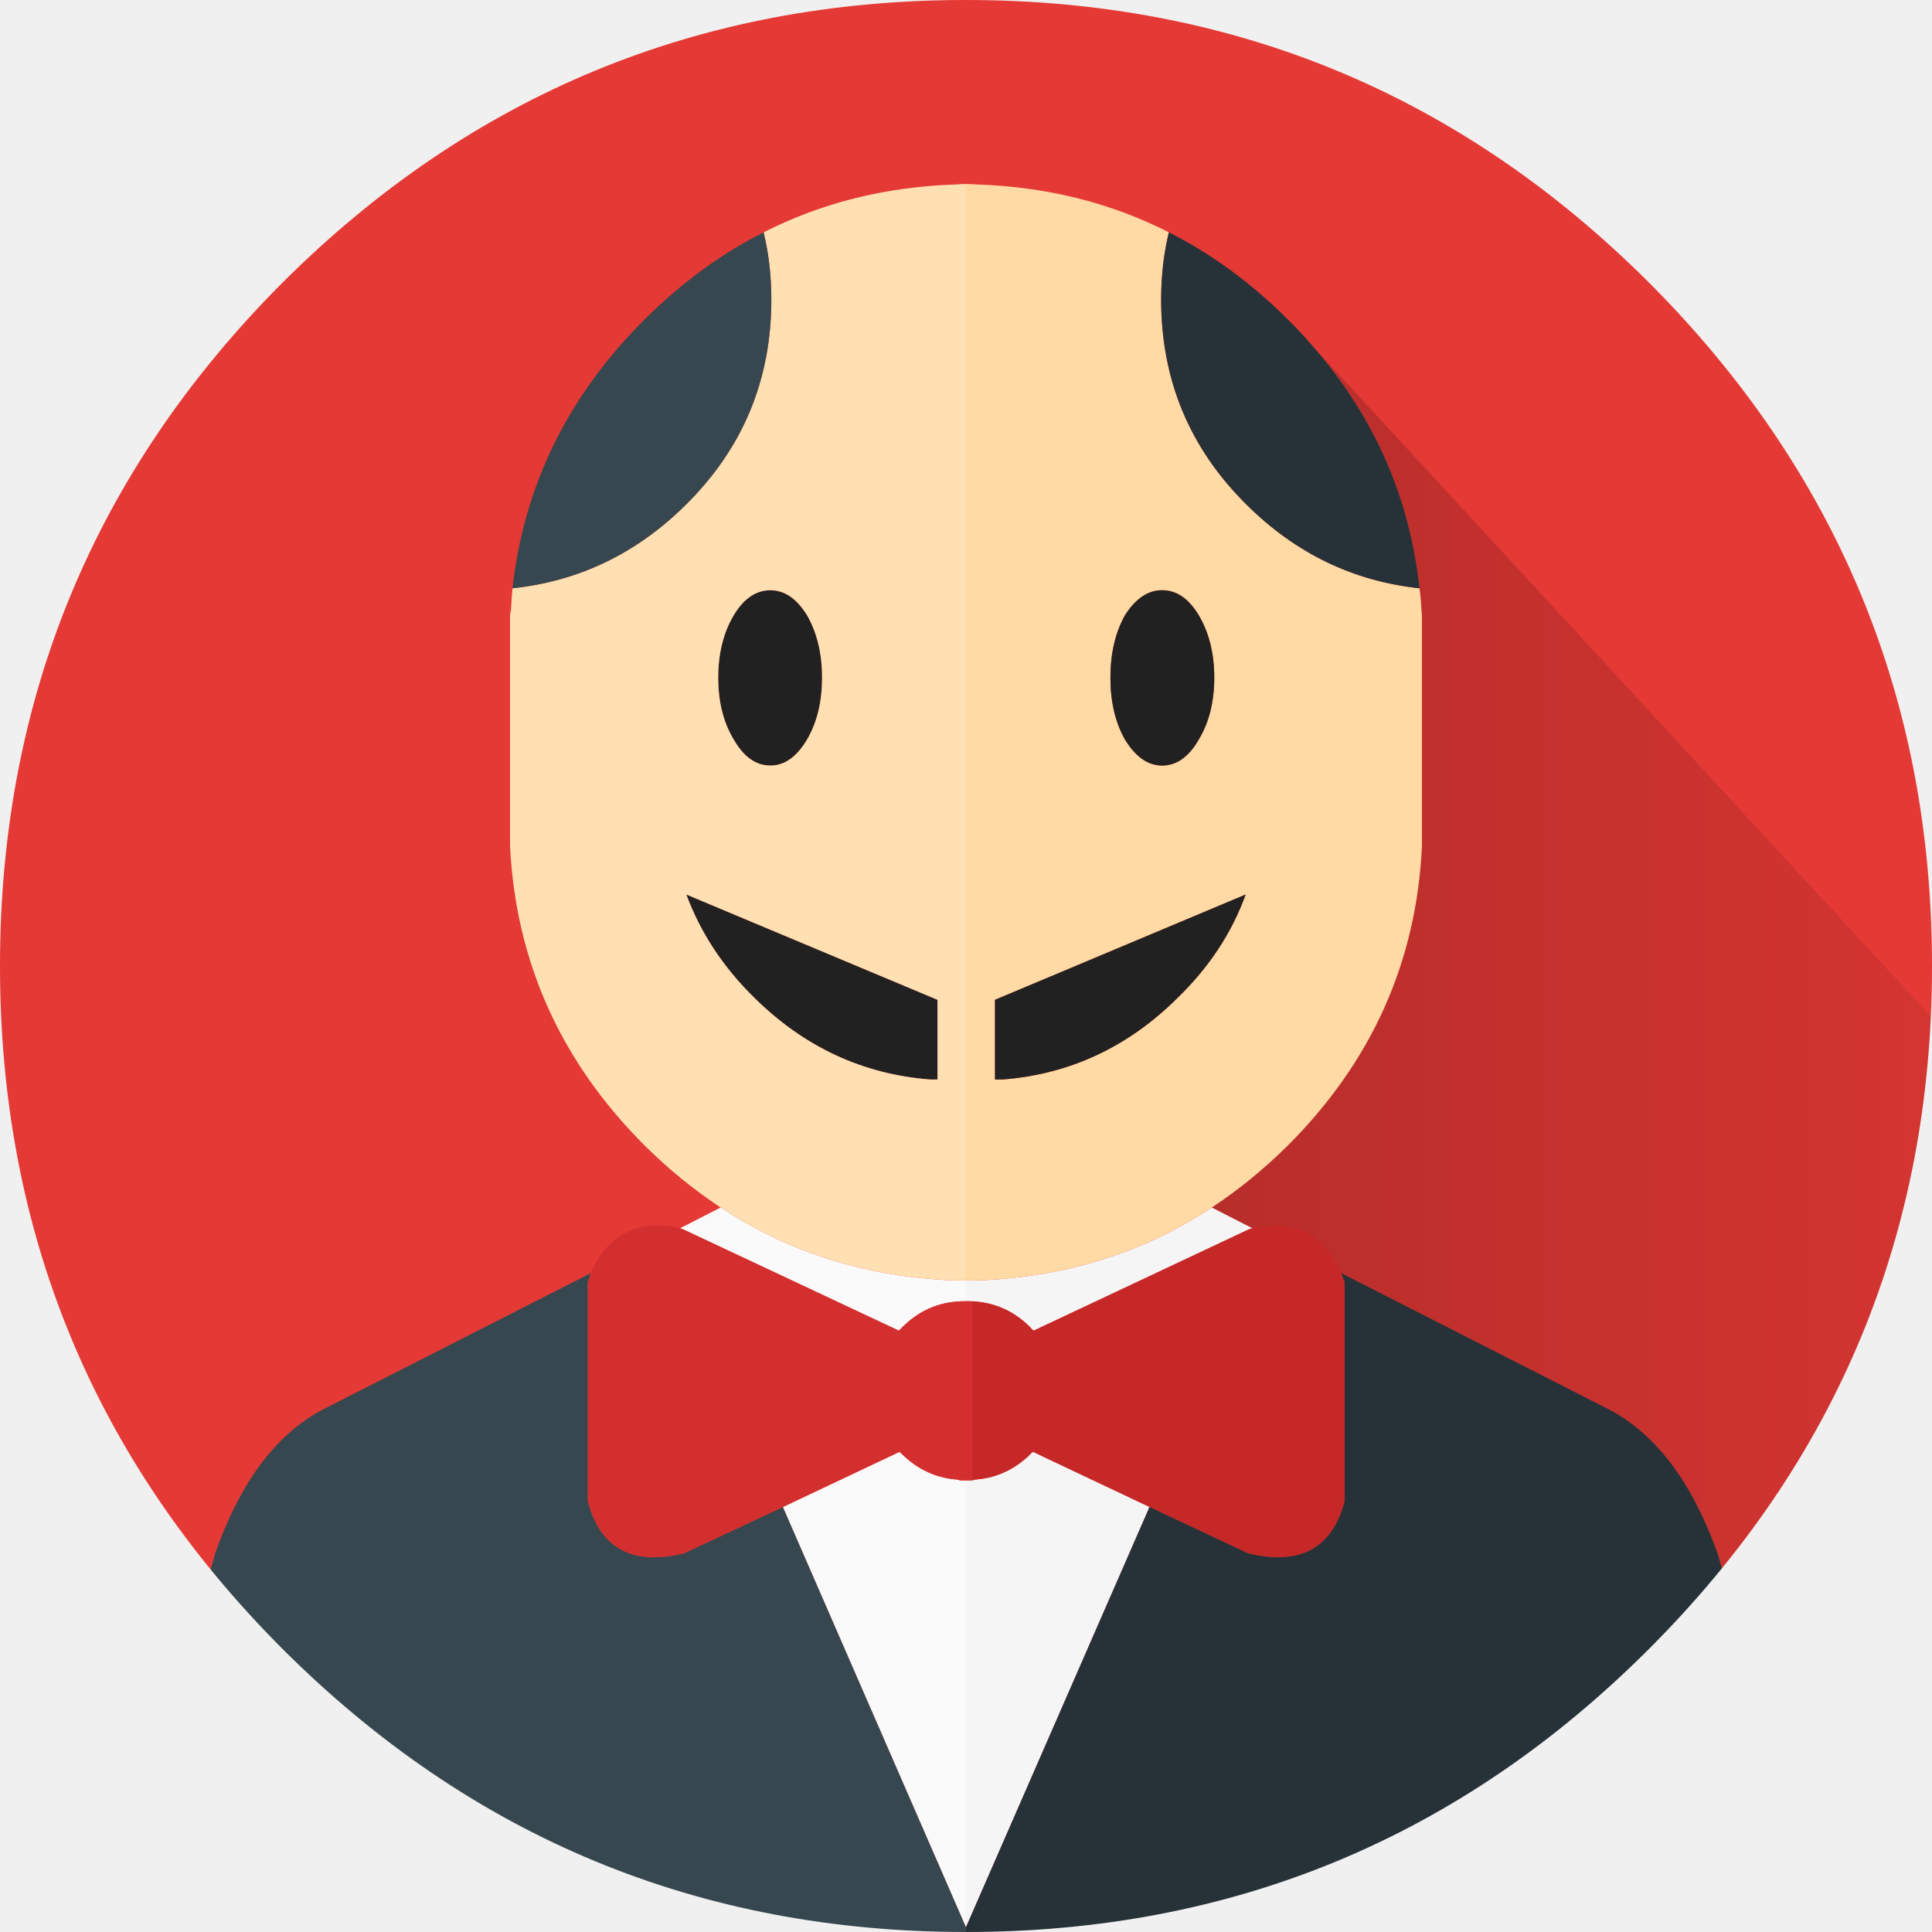
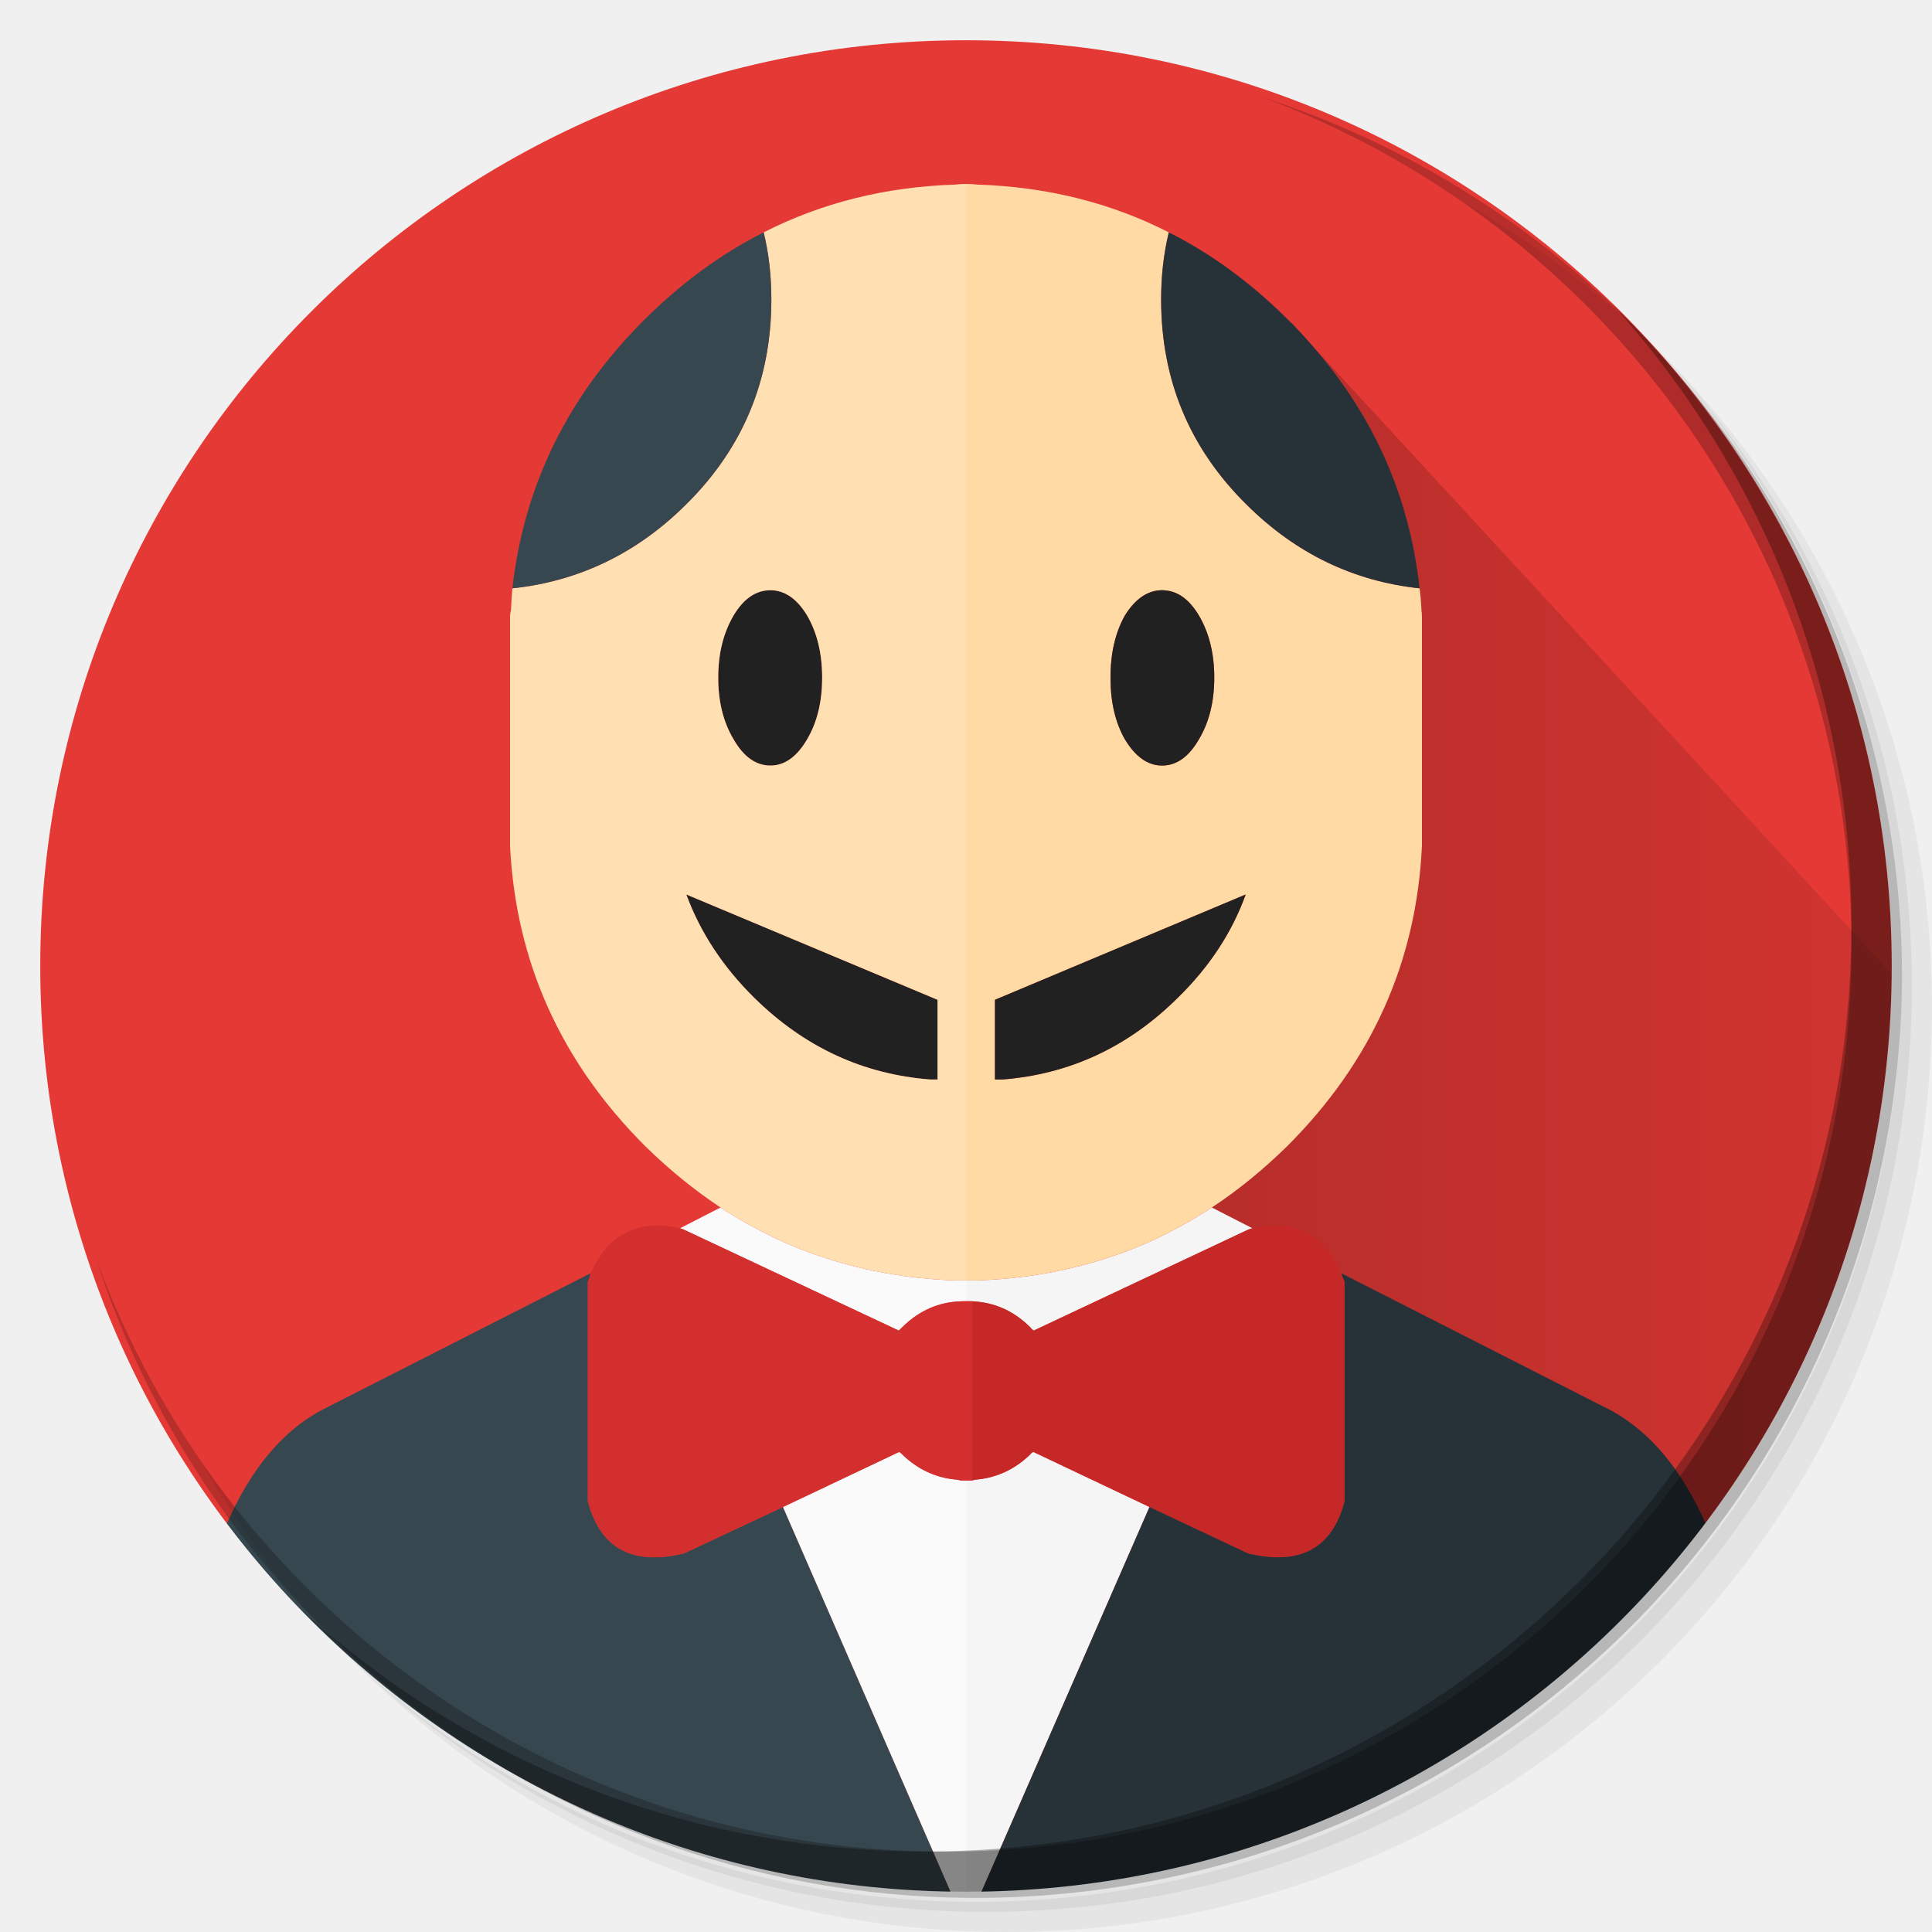
- <svg xmlns="http://www.w3.org/2000/svg" xmlns:xlink="http://www.w3.org/1999/xlink" preserveAspectRatio="none" width="200" height="200" viewBox="0 0 200 200">
+ <svg xmlns="http://www.w3.org/2000/svg" xmlns:xlink="http://www.w3.org/1999/xlink" viewBox="0 0 48 48">
  <defs>
-     <linearGradient id="a" gradientUnits="userSpaceOnUse" x1="125.42" y1="122.05" x2="244.97" y2="122.05">
-       <stop offset="0%" stop-opacity=".2" />
-       <stop offset="100%" stop-opacity="0" />
+     <filter id="alpha" filterUnits="objectBoundingBox" x="0%" y="0%" width="100%" height="100%">
+       <feColorMatrix type="matrix" in="SourceGraphic" values="0 0 0 0 1 0 0 0 0 1 0 0 0 0 1 0 0 0 1 0" />
+     </filter>
+     <path id="image7" style=" stroke:none;fill-rule:nonzero;fill:rgb(96.078%,96.078%,96.078%);fill-opacity:1;" d="m 24 1 c 12.703 0 23 10.297 23 23 c 0 12.703 -10.297 23 -23 23 -12.703 0 -23 -10.297 -23 -23 0 -12.703 10.297 -23 23 -23Z" />
+     <mask id="mask0">
+       <g filter="url(#alpha)">
+         <use xlink:href="#image7" />
+       </g>
+     </mask>
+     <linearGradient id="linear0" gradientUnits="userSpaceOnUse" x1="125.42" y1="122.05" x2="244.97" y2="122.05" gradientTransform="matrix(0.24,0,0,0.24,0,0)">
+       <stop offset="0" style="stop-color:rgb(0%,0%,0%);stop-opacity:0.2;" />
+       <stop offset="1" style="stop-color:rgb(0%,0%,0%);stop-opacity:0;" />
    </linearGradient>
-     <path fill="#FFF" d="M170.7 170.7Q200 141.4 200 100q0-41.4-29.3-70.75Q141.4 0 100 0 58.6 0 29.25 29.25 0 58.6 0 100t29.25 70.7Q58.6 200 100 200t70.7-29.3z" id="b" />
-     <path fill="#E53935" d="M0 200h200V0H0v200z" id="d" />
-     <g id="e">
-       <path fill="#F5F5F5" d="M129.65 127.15l-4.2-2.15q-2.85 1.85-5.8 3.25-8.5 3.95-18.5 4.3H100v2.15h.35q.42 0 .8.05 3.15.3 5.5 2.65.15.2.35.35l22.2-10.45q.25-.1.45-.15m-22.7 23.15q-.2.1-.3.25-2.35 2.3-5.5 2.6-.25 0-.5.1H100v46.25l19-43.5-12.05-5.7z" />
-       <path fill="#C62828" d="M138.85 131.8q-1.3-2.95-3.45-4.1-2.35-1.35-5.75-.55-.2.05-.45.15L107 137.75q-.2-.15-.35-.35-2.35-2.35-5.5-2.65-.38-.05-.8-.05.17 0 .3.05v18.5q.25-.1.5-.1 3.15-.3 5.5-2.6.1-.15.3-.25L119 156l10.2 4.8q8.05 1.95 10-5.4v-22.7q-.2-.45-.35-.9z" />
-       <path fill="#FFDAA4" d="M121 24.05q-9.05-4.6-19.85-4.95-.6-.05-1.15-.05v113.5h1.15q10-.35 18.5-4.3 2.95-1.4 5.8-3.25 4.1-2.7 7.8-6.35 13.1-13.05 13.95-31.05V63.9q0-.4-.05-.75-.05-1.15-.2-2.25-10.3-1.1-17.9-8.65Q120.2 43.5 120.2 31q0-3.65.8-6.95m-6.05 46.1q0-3.75 1.5-6.45 1.65-2.6 3.85-2.6 2.25 0 3.8 2.6 1.6 2.7 1.6 6.45t-1.6 6.4q-1.55 2.7-3.8 2.7-2.2 0-3.85-2.7-1.5-2.65-1.5-6.4M103 111.75v-8.25l25.95-10.9q-2.15 5.95-7.05 10.7-7.7 7.65-18.15 8.45H103z" />
-       <path fill="#212121" d="M103 103.5v8.25h.75q10.45-.8 18.15-8.45 4.9-4.75 7.05-10.7L103 103.5m13.45-39.8q-1.5 2.7-1.5 6.45t1.5 6.4q1.65 2.7 3.85 2.7 2.25 0 3.8-2.7 1.6-2.65 1.6-6.4 0-3.75-1.6-6.45-1.55-2.6-3.8-2.6-2.2 0-3.85 2.6m-19.4 48.05v-8.25l-26-10.9q2.2 5.95 7.05 10.7 7.75 7.65 18.2 8.45h.75m-13.5-35.2q1.55-2.65 1.55-6.4 0-3.75-1.55-6.45-1.6-2.6-3.8-2.6-2.25 0-3.8 2.6-1.6 2.7-1.6 6.45t1.6 6.4q1.55 2.7 3.8 2.7 2.2 0 3.8-2.7z" />
-       <path fill="#263238" d="M135.95 35.9q-1-1.17-2.1-2.3l-.6-.6q-5.7-5.65-12.25-8.95-.8 3.3-.8 6.95 0 12.5 8.85 21.25 7.6 7.55 17.9 8.65-1.54-14.13-11-25m41.9 125.05l-.05-.15q-3.9-10.92-11.05-14.8l-27.9-14.2q.15.45.35.9v22.7q-1.95 7.35-10 5.4L119 156l-19 43.5v8.8l91.3-.1-13.45-47.25z" />
-       <path fill="url(#a)" d="M177.8 160.8l.05.15 13.45 47.25H245v-54.05L135.95 35.9q9.46 10.87 11 25 .15 1.1.2 2.25.05.35.05.75v23.7q-.85 18-13.95 31.05-3.7 3.65-7.8 6.35l4.2 2.15q3.4-.8 5.75.55 2.15 1.15 3.45 4.1l27.9 14.2q7.16 3.88 11.05 14.8z" />
-       <path fill="#37474F" d="M60.85 132.7q.2-.45.3-.9L33.25 146q-7.17 3.88-11.05 15 .02.06 0 .1L8.75 208.4l91.25-.1v-8.8L81.05 156l-10.25 4.8q-8 1.95-9.95-5.4v-22.7z" />
-       <path fill="#FAFAFA" d="M74.6 125l-4.2 2.15.4.15 22.25 10.45.35-.35q2.35-2.35 5.5-2.65.5-.05 1.05-.05h.05v-2.15h-1.1q-10-.35-18.5-4.3-2.95-1.4-5.8-3.25m25.3 28.25h-.5q-.25-.1-.5-.1-3.15-.3-5.5-2.6-.15-.15-.3-.25L81.05 156 100 199.5v-46.25h-.1z" />
-       <path fill="#FFE0B2" d="M100 19.05q-.55 0-1.1.05-10.8.35-19.85 4.95.8 3.3.8 6.95 0 12.5-8.85 21.25-7.6 7.55-17.95 8.65-.1 1.1-.15 2.25-.1.35-.1.75v23.7q.9 18 14 31.05 3.7 3.65 7.8 6.35 2.85 1.85 5.8 3.25 8.5 3.95 18.5 4.3h1.1V19.05m-14.9 51.1q0 3.75-1.55 6.4-1.6 2.7-3.8 2.7-2.25 0-3.8-2.7-1.6-2.65-1.6-6.4 0-3.75 1.6-6.45 1.55-2.6 3.8-2.6 2.2 0 3.8 2.6 1.55 2.7 1.55 6.45m11.95 33.35v8.25h-.75q-10.45-.8-18.2-8.45-4.85-4.75-7.05-10.7l26 10.9z" />
-       <path fill="#D32F2F" d="M70.8 127.3l-.4-.15q-3.4-.8-5.75.55-2.2 1.15-3.5 4.1-.1.45-.3.9v22.7q1.95 7.35 9.95 5.4l10.25-4.8 12.05-5.7q.15.1.3.25 2.35 2.3 5.5 2.6.25 0 .5.1h1.25v-18.5q-.13-.04-.3-.05h-.4q-.55 0-1.05.05-3.15.3-5.5 2.65l-.35.35L70.8 127.3z" />
-       <path fill="#36474F" d="M79.05 24.05Q72.5 27.35 66.8 33 54.85 44.85 53.05 60.9 63.4 59.8 71 52.25 79.85 43.5 79.85 31q0-3.65-.8-6.95z" />
+     <clipPath id="clip1">
+       <rect x="0" y="0" width="48" height="48" />
+     </clipPath>
+     <g id="surface6" clip-path="url(#clip1)">
+       <rect x="0" y="0" width="48" height="48" style="fill:rgb(89.804%,22.353%,20.784%);fill-opacity:1;stroke:none;" />
+       <path style=" stroke:none;fill-rule:nonzero;fill:rgb(96.078%,96.078%,96.078%);fill-opacity:1;" d="M 31.117 30.516 L 30.109 30 C 29.652 30.297 29.188 30.555 28.715 30.781 C 27.355 31.41 25.875 31.758 24.277 31.812 L 24 31.812 L 24 32.328 L 24.086 32.328 C 24.152 32.328 24.215 32.332 24.277 32.34 C 24.781 32.387 25.219 32.602 25.598 32.977 C 25.621 33.008 25.648 33.035 25.68 33.059 L 31.008 30.551 C 31.047 30.535 31.086 30.523 31.117 30.516 M 25.668 36.07 C 25.637 36.09 25.613 36.109 25.598 36.133 C 25.219 36.5 24.781 36.707 24.277 36.758 C 24.234 36.758 24.195 36.766 24.156 36.781 L 24 36.781 L 24 47.879 L 28.559 37.441 Z M 25.668 36.07 " />
+       <path style=" stroke:none;fill-rule:nonzero;fill:rgb(77.647%,15.686%,15.686%);fill-opacity:1;" d="M 33.324 31.633 C 33.117 31.16 32.84 30.832 32.496 30.648 C 32.121 30.434 31.66 30.387 31.117 30.516 C 31.086 30.523 31.047 30.535 31.008 30.551 L 25.68 33.059 C 25.648 33.035 25.621 33.008 25.598 32.977 C 25.219 32.602 24.781 32.387 24.277 32.34 C 24.215 32.332 24.152 32.328 24.086 32.328 C 24.109 32.328 24.137 32.332 24.156 32.34 L 24.156 36.781 C 24.195 36.766 24.234 36.758 24.277 36.758 C 24.781 36.707 25.219 36.5 25.598 36.133 C 25.613 36.109 25.637 36.09 25.668 36.07 L 28.559 37.441 L 31.008 38.594 C 32.297 38.902 33.098 38.473 33.406 37.297 L 33.406 31.848 C 33.375 31.777 33.348 31.703 33.324 31.633 Z M 33.324 31.633 " />
+       <path style=" stroke:none;fill-rule:nonzero;fill:rgb(100%,85.49%,64.314%);fill-opacity:1;" d="M 29.039 5.773 C 27.594 5.035 26.004 4.641 24.277 4.586 C 24.18 4.574 24.09 4.57 24 4.57 L 24 31.812 L 24.277 31.812 C 25.875 31.758 27.355 31.41 28.715 30.781 C 29.188 30.555 29.652 30.297 30.109 30 C 30.766 29.566 31.387 29.059 31.98 28.477 C 34.074 26.387 35.191 23.902 35.328 21.023 L 35.328 15.336 C 35.328 15.273 35.324 15.211 35.316 15.156 C 35.309 14.973 35.293 14.793 35.27 14.617 C 33.621 14.441 32.188 13.746 30.973 12.539 C 29.555 11.141 28.848 9.441 28.848 7.441 C 28.848 6.855 28.91 6.301 29.039 5.773 M 27.59 16.836 C 27.59 16.234 27.707 15.719 27.949 15.289 C 28.211 14.871 28.52 14.664 28.871 14.664 C 29.23 14.664 29.535 14.871 29.785 15.289 C 30.039 15.719 30.168 16.234 30.168 16.836 C 30.168 17.438 30.039 17.949 29.785 18.371 C 29.535 18.805 29.23 19.02 28.871 19.02 C 28.52 19.02 28.211 18.805 27.949 18.371 C 27.707 17.949 27.59 17.438 27.59 16.836 M 24.719 26.82 L 24.719 24.84 L 30.949 22.223 C 30.605 23.176 30.039 24.031 29.258 24.793 C 28.023 26.016 26.57 26.691 24.898 26.82 Z M 24.719 26.82 " />
+       <path style=" stroke:none;fill-rule:nonzero;fill:rgb(12.941%,12.941%,12.941%);fill-opacity:1;" d="M 24.719 24.84 L 24.719 26.82 L 24.898 26.82 C 26.57 26.691 28.023 26.016 29.258 24.793 C 30.039 24.031 30.605 23.176 30.949 22.223 L 24.719 24.84 M 27.949 15.289 C 27.707 15.719 27.59 16.234 27.59 16.836 C 27.59 17.438 27.707 17.949 27.949 18.371 C 28.211 18.805 28.52 19.02 28.871 19.02 C 29.23 19.02 29.535 18.805 29.785 18.371 C 30.039 17.949 30.168 17.438 30.168 16.836 C 30.168 16.234 30.039 15.719 29.785 15.289 C 29.535 14.871 29.23 14.664 28.871 14.664 C 28.52 14.664 28.211 14.871 27.949 15.289 M 23.293 26.82 L 23.293 24.84 L 17.051 22.223 C 17.402 23.176 17.969 24.031 18.742 24.793 C 19.984 26.016 21.441 26.691 23.113 26.82 L 23.293 26.82 M 20.051 18.371 C 20.301 17.949 20.426 17.438 20.426 16.836 C 20.426 16.234 20.301 15.719 20.051 15.289 C 19.797 14.871 19.492 14.664 19.141 14.664 C 18.781 14.664 18.477 14.871 18.227 15.289 C 17.973 15.719 17.844 16.234 17.844 16.836 C 17.844 17.438 17.973 17.949 18.227 18.371 C 18.477 18.805 18.781 19.02 19.141 19.02 C 19.492 19.02 19.797 18.805 20.051 18.371 Z M 20.051 18.371 " />
+       <path style=" stroke:none;fill-rule:nonzero;fill:rgb(14.902%,19.608%,21.961%);fill-opacity:1;" d="M 32.629 8.617 C 32.469 8.43 32.301 8.246 32.125 8.062 L 31.98 7.922 C 31.066 7.016 30.09 6.301 29.039 5.773 C 28.91 6.301 28.848 6.855 28.848 7.441 C 28.848 9.441 29.555 11.141 30.973 12.539 C 32.188 13.746 33.621 14.441 35.27 14.617 C 35.023 12.355 34.141 10.355 32.629 8.617 M 42.684 38.629 L 42.672 38.594 C 42.047 36.844 41.164 35.66 40.02 35.039 L 33.324 31.633 C 33.348 31.703 33.375 31.777 33.406 31.848 L 33.406 37.297 C 33.098 38.473 32.297 38.902 31.008 38.594 L 28.559 37.441 L 24 47.879 L 24 49.992 L 45.91 49.969 Z M 42.684 38.629 " />
+       <path style=" stroke:none;fill-rule:nonzero;fill:url(#linear0);" d="M 42.672 38.594 L 42.684 38.629 L 45.91 49.969 L 58.801 49.969 L 58.801 36.996 L 32.629 8.617 C 34.141 10.355 35.023 12.355 35.27 14.617 C 35.293 14.793 35.309 14.973 35.316 15.156 C 35.324 15.211 35.328 15.273 35.328 15.336 L 35.328 21.023 C 35.191 23.902 34.074 26.387 31.98 28.477 C 31.387 29.059 30.766 29.566 30.109 30 L 31.117 30.516 C 31.66 30.387 32.121 30.434 32.496 30.648 C 32.84 30.832 33.117 31.16 33.324 31.633 L 40.02 35.039 C 41.164 35.66 42.051 36.844 42.672 38.594 Z M 42.672 38.594 " />
+       <path style=" stroke:none;fill-rule:nonzero;fill:rgb(21.569%,27.843%,30.98%);fill-opacity:1;" d="M 14.605 31.848 C 14.637 31.777 14.66 31.703 14.676 31.633 L 7.98 35.039 C 6.832 35.66 5.949 36.859 5.328 38.641 C 5.332 38.648 5.332 38.656 5.328 38.664 L 2.102 50.016 L 24 49.992 L 24 47.879 L 19.453 37.441 L 16.992 38.594 C 15.711 38.902 14.914 38.473 14.605 37.297 Z M 14.605 31.848 " />
+       <path style=" stroke:none;fill-rule:nonzero;fill:rgb(98.039%,98.039%,98.039%);fill-opacity:1;" d="M 17.902 30 L 16.895 30.516 L 16.992 30.551 L 22.332 33.059 L 22.414 32.977 C 22.793 32.602 23.23 32.387 23.734 32.34 C 23.816 32.332 23.898 32.328 23.988 32.328 L 24 32.328 L 24 31.812 L 23.734 31.812 C 22.137 31.758 20.656 31.41 19.297 30.781 C 18.824 30.555 18.359 30.297 17.902 30 M 23.977 36.781 L 23.855 36.781 C 23.816 36.766 23.777 36.758 23.734 36.758 C 23.23 36.707 22.793 36.5 22.414 36.133 C 22.391 36.109 22.367 36.09 22.344 36.07 L 19.453 37.441 L 24 47.879 L 24 36.781 Z M 23.977 36.781 " />
+       <path style=" stroke:none;fill-rule:nonzero;fill:rgb(100%,87.843%,69.804%);fill-opacity:1;" d="M 24 4.57 C 23.91 4.57 23.824 4.574 23.734 4.586 C 22.008 4.641 20.422 5.035 18.973 5.773 C 19.102 6.301 19.164 6.855 19.164 7.441 C 19.164 9.441 18.457 11.141 17.039 12.539 C 15.824 13.746 14.387 14.441 12.73 14.617 C 12.715 14.793 12.703 14.973 12.695 15.156 C 12.68 15.211 12.672 15.273 12.672 15.336 L 12.672 21.023 C 12.816 23.902 13.938 26.387 16.031 28.477 C 16.625 29.059 17.246 29.566 17.902 30 C 18.359 30.297 18.824 30.555 19.297 30.781 C 20.656 31.41 22.137 31.758 23.734 31.812 L 24 31.812 L 24 4.57 M 20.426 16.836 C 20.426 17.438 20.301 17.949 20.051 18.371 C 19.797 18.805 19.492 19.02 19.141 19.02 C 18.781 19.02 18.477 18.805 18.227 18.371 C 17.973 17.949 17.844 17.438 17.844 16.836 C 17.844 16.234 17.973 15.719 18.227 15.289 C 18.477 14.871 18.781 14.664 19.141 14.664 C 19.492 14.664 19.797 14.871 20.051 15.289 C 20.301 15.719 20.426 16.234 20.426 16.836 M 23.293 24.84 L 23.293 26.82 L 23.113 26.82 C 21.441 26.691 19.984 26.016 18.742 24.793 C 17.969 24.031 17.402 23.176 17.051 22.223 Z M 23.293 24.84 " />
+       <path style=" stroke:none;fill-rule:nonzero;fill:rgb(82.745%,18.431%,18.431%);fill-opacity:1;" d="M 16.992 30.551 L 16.895 30.516 C 16.352 30.387 15.891 30.434 15.516 30.648 C 15.164 30.832 14.883 31.16 14.676 31.633 C 14.66 31.703 14.637 31.777 14.605 31.848 L 14.605 37.297 C 14.914 38.473 15.711 38.902 16.992 38.594 L 19.453 37.441 L 22.344 36.07 C 22.367 36.09 22.391 36.109 22.414 36.133 C 22.793 36.5 23.23 36.707 23.734 36.758 C 23.777 36.758 23.816 36.766 23.855 36.781 L 24.156 36.781 L 24.156 32.34 C 24.137 32.332 24.109 32.328 24.086 32.328 L 23.988 32.328 C 23.898 32.328 23.816 32.332 23.734 32.34 C 23.23 32.387 22.793 32.602 22.414 32.977 L 22.332 33.059 Z M 16.992 30.551 " />
+       <path style=" stroke:none;fill-rule:nonzero;fill:rgb(21.176%,27.843%,30.98%);fill-opacity:1;" d="M 18.973 5.773 C 17.926 6.301 16.945 7.016 16.031 7.922 C 14.121 9.816 13.02 12.047 12.73 14.617 C 14.387 14.441 15.824 13.746 17.039 12.539 C 18.457 11.141 19.164 9.441 19.164 7.441 C 19.164 6.855 19.102 6.301 18.973 5.773 Z M 18.973 5.773 " />
+       <path d="m 40.03 7.531 c 3.712 4.084 5.969 9.514 5.969 15.469 0 12.703 -10.297 23 -23 23 c -5.954 0 -11.384 -2.256 -15.469 -5.969 4.178 4.291 10.01 6.969 16.469 6.969 c 12.703 0 23 -10.298 23 -23 0 -6.462 -2.677 -12.291 -6.969 -16.469 z" style="opacity:0.3" />
    </g>
  </defs>
-   <mask id="c">
-     <use xlink:href="#b" />
-   </mask>
-   <g mask="url(#c)">
-     <use xlink:href="#d" />
-     <use xlink:href="#e" />
+   <g id="surface1">
+     <use xlink:href="#surface6" mask="url(#mask0)" />
+   </g>
+   <g>
+     <path d="m 36.31 5 c 5.859 4.062 9.688 10.831 9.688 18.5 c 0 12.426 -10.07 22.5 -22.5 22.5 c -7.669 0 -14.438 -3.828 -18.5 -9.688 c 1.037 1.822 2.306 3.499 3.781 4.969 c 4.085 3.712 9.514 5.969 15.469 5.969 c 12.703 0 23 -10.298 23 -23 c 0 -5.954 -2.256 -11.384 -5.969 -15.469 c -1.469 -1.475 -3.147 -2.744 -4.969 -3.781 z m 4.969 3.781 c 3.854 4.113 6.219 9.637 6.219 15.719 c 0 12.703 -10.297 23 -23 23 c -6.081 0 -11.606 -2.364 -15.719 -6.219 c 4.16 4.144 9.883 6.719 16.219 6.719 c 12.703 0 23 -10.298 23 -23 c 0 -6.335 -2.575 -12.06 -6.719 -16.219 z" style="opacity:0.05" />
+     <path d="m 41.28 8.781 c 3.712 4.085 5.969 9.514 5.969 15.469 c 0 12.703 -10.297 23 -23 23 c -5.954 0 -11.384 -2.256 -15.469 -5.969 c 4.113 3.854 9.637 6.219 15.719 6.219 c 12.703 0 23 -10.298 23 -23 c 0 -6.081 -2.364 -11.606 -6.219 -15.719 z" style="opacity:0.1" />
+     <path d="m 31.25 2.375 c 8.615 3.154 14.75 11.417 14.75 21.13 c 0 12.426 -10.07 22.5 -22.5 22.5 c -9.708 0 -17.971 -6.135 -21.12 -14.75 a 23 23 0 0 0 44.875 -7 a 23 23 0 0 0 -16 -21.875 z" style="opacity:0.2" />
  </g>
</svg>
